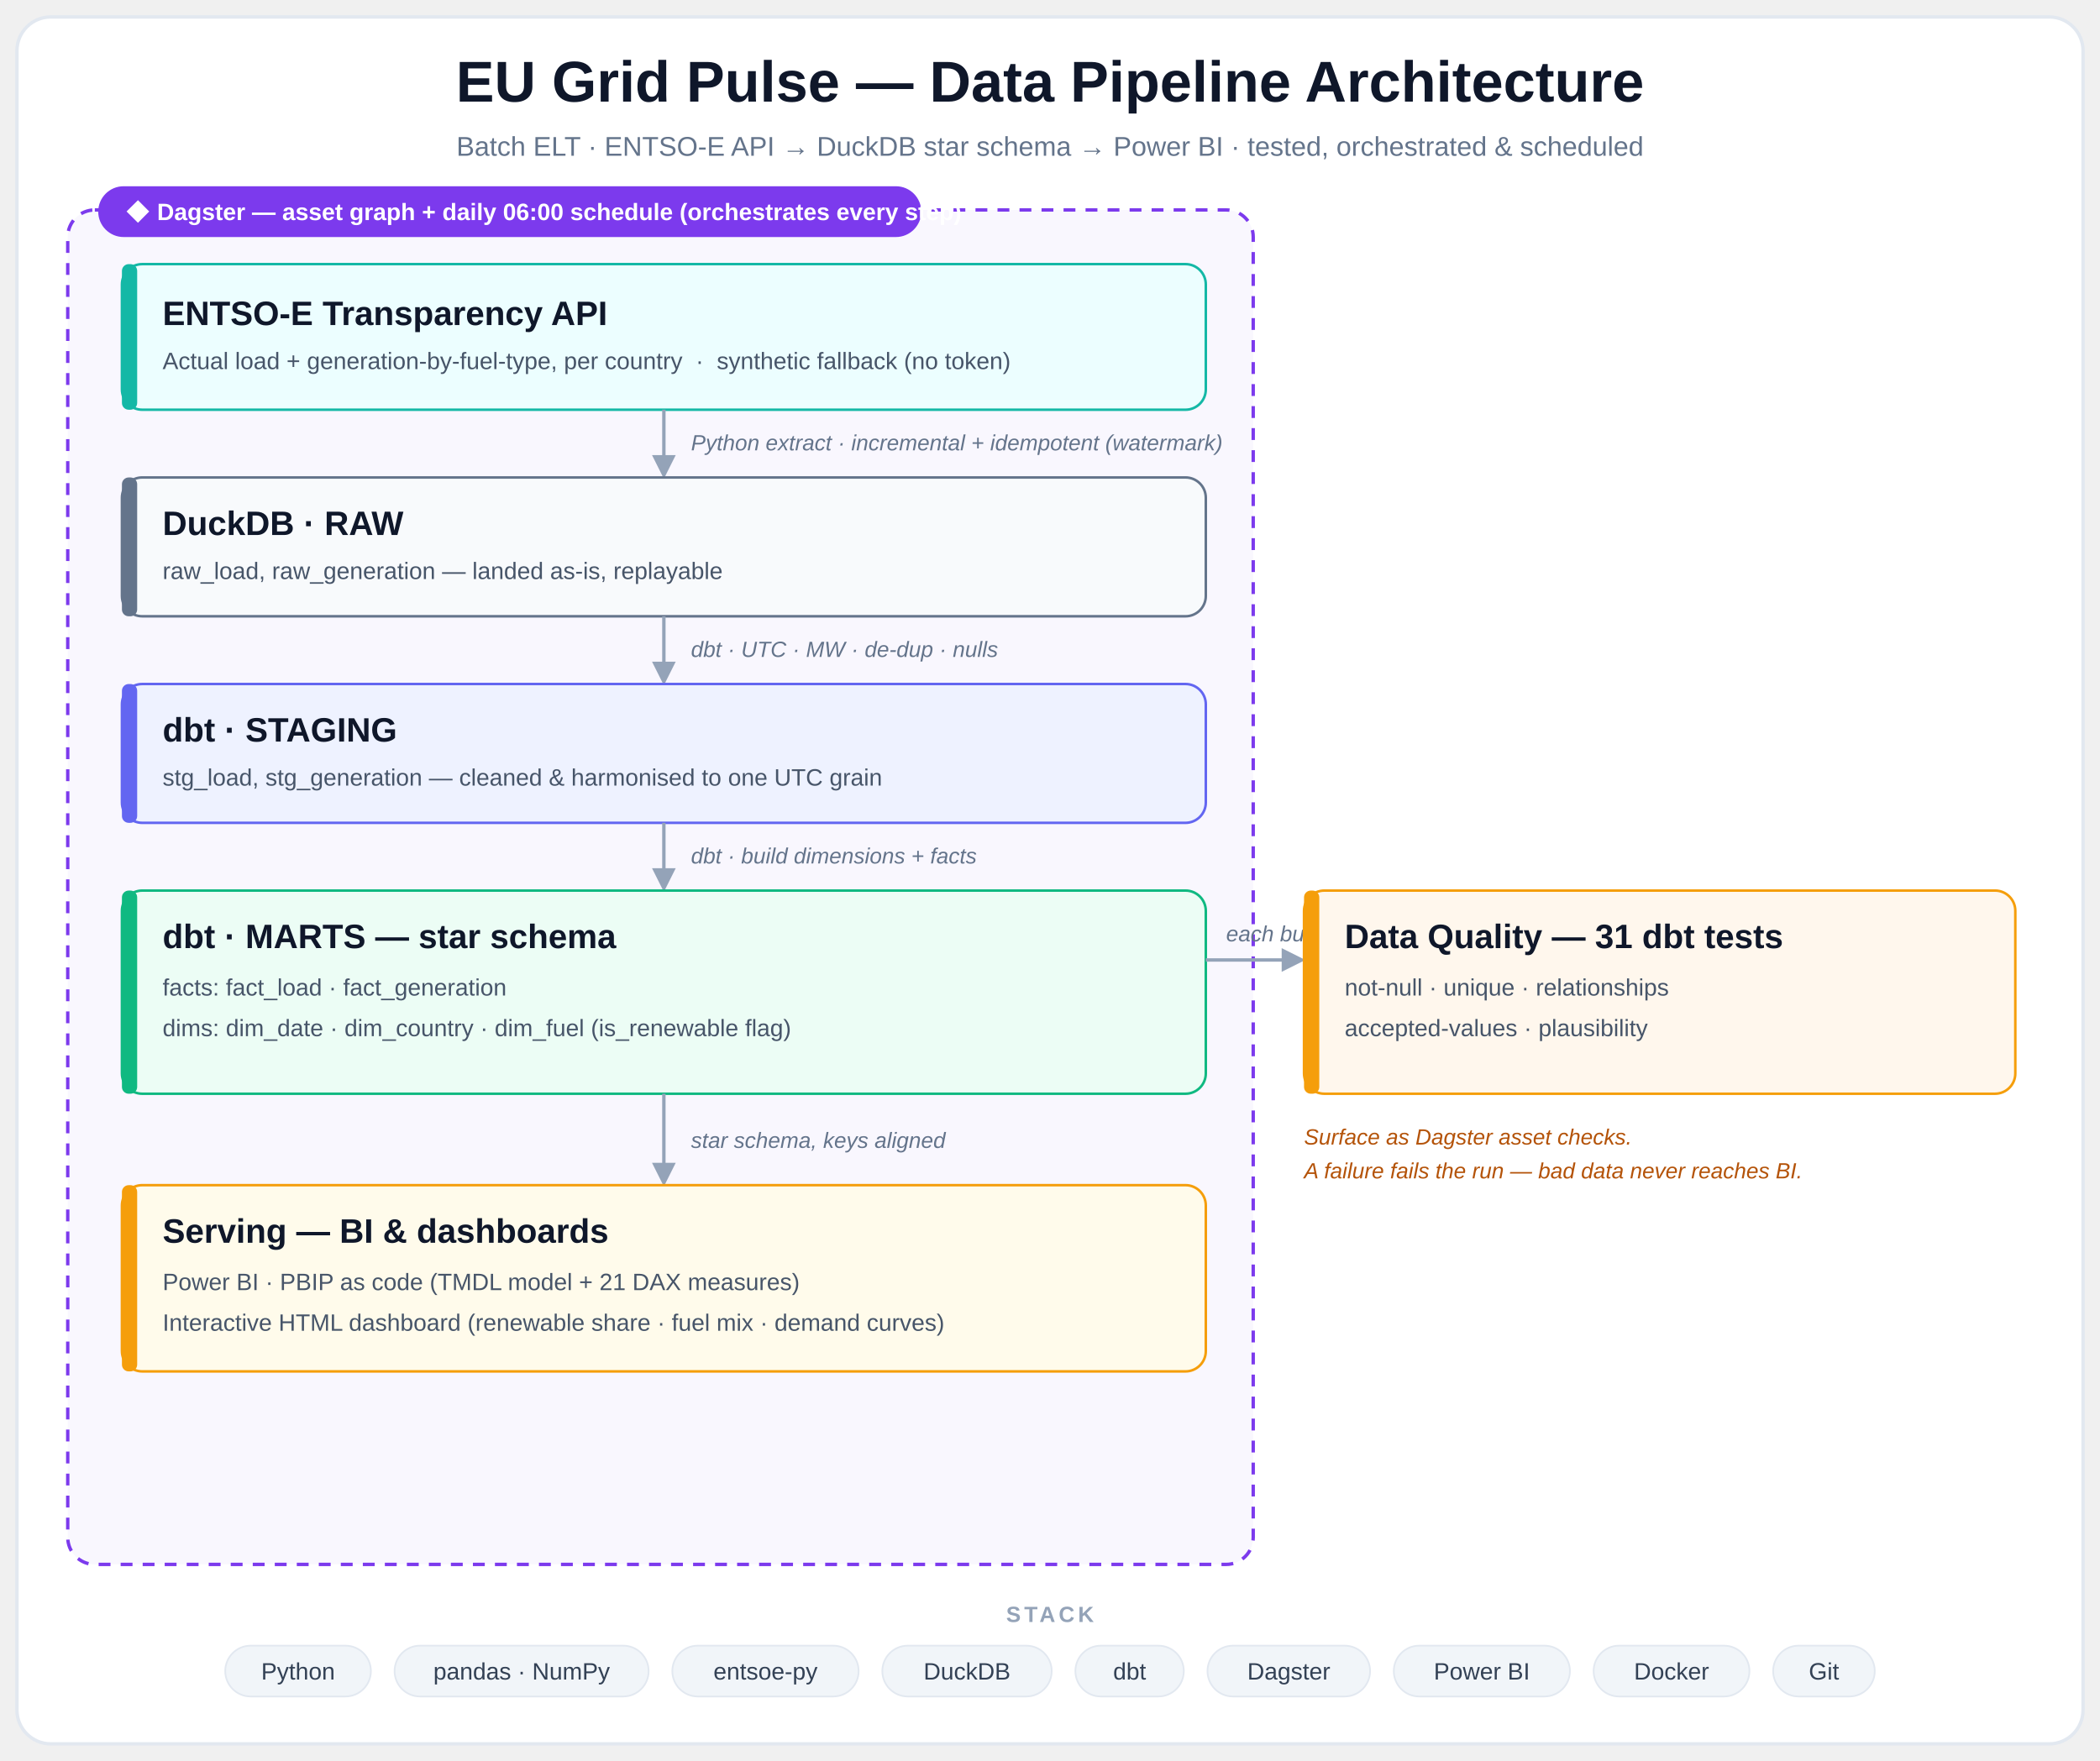
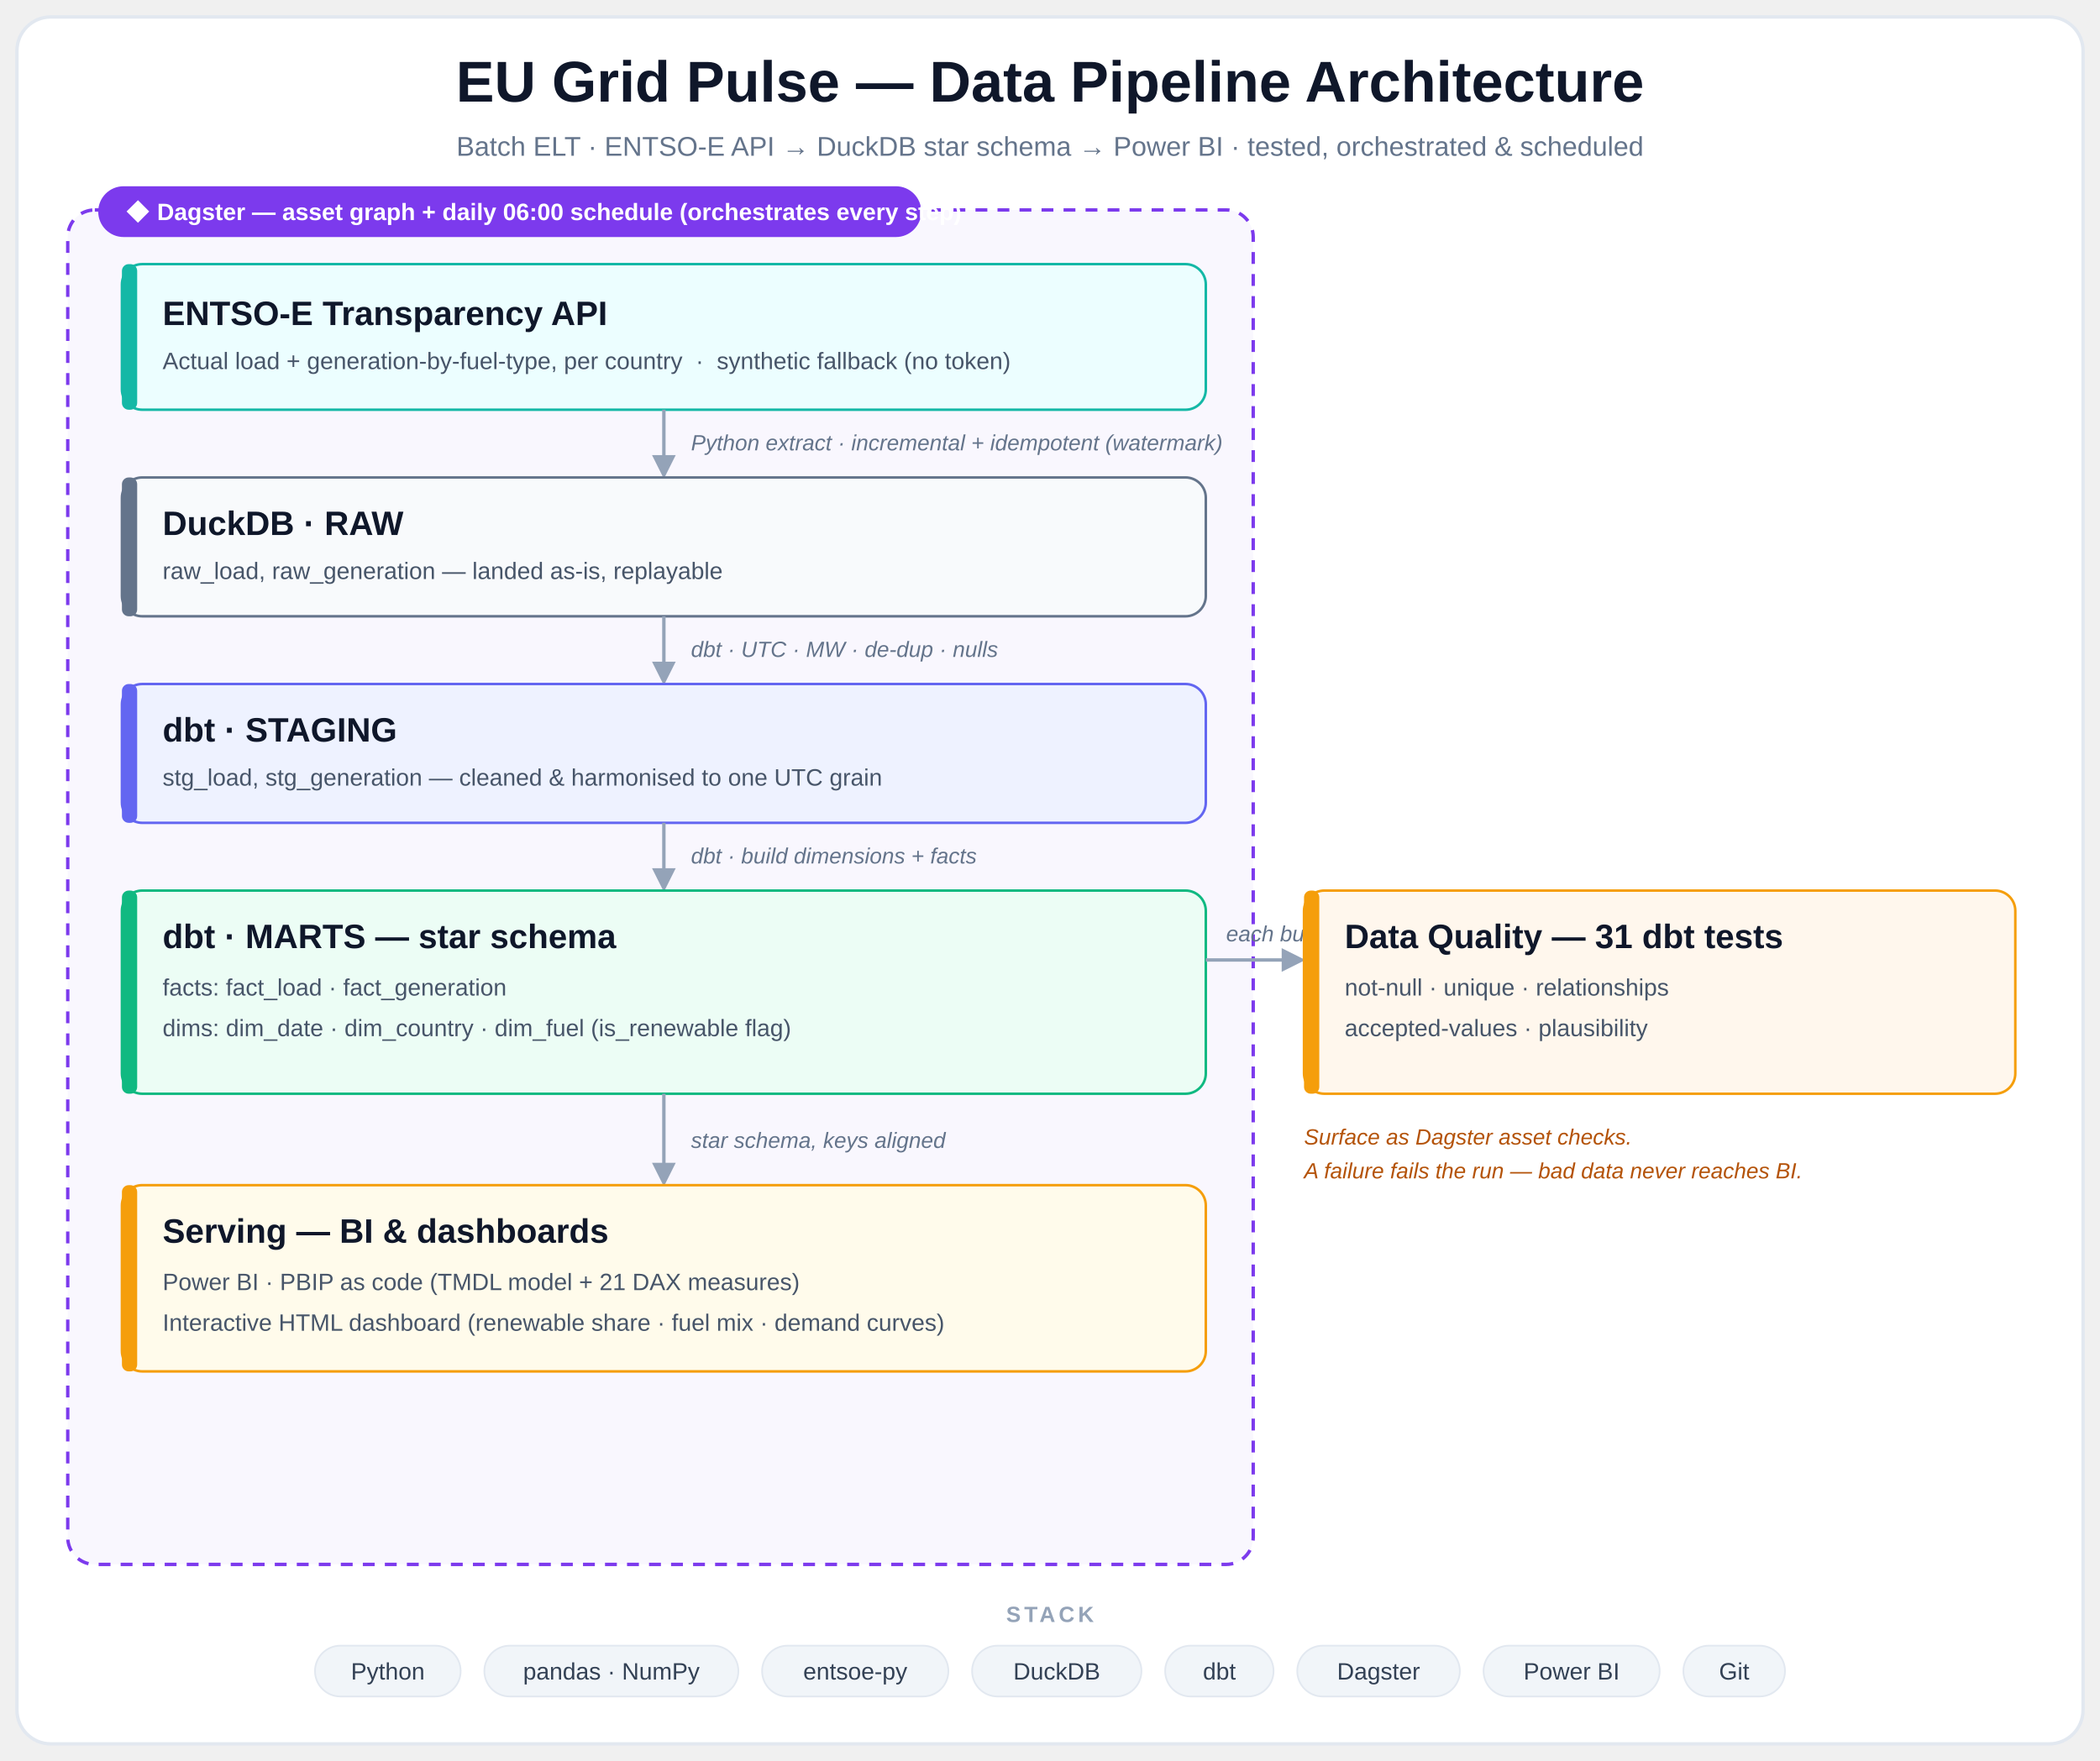
<svg xmlns="http://www.w3.org/2000/svg" viewBox="0 0 1240 1040" font-family="Segoe UI, system-ui, -apple-system, Arial, sans-serif">
  <defs>
    <marker id="ar" viewBox="0 0 10 10" refX="8" refY="5" markerWidth="7" markerHeight="7" orient="auto-start-reverse">
      <path d="M0 0 L10 5 L0 10 z" fill="#94a3b8" />
    </marker>
    <style>
      .title{font-size:34px;font-weight:700;fill:#0f172a}
      .sub{font-size:16px;fill:#64748b}
      .h{font-size:20px;font-weight:700;fill:#0f172a}
      .d{font-size:14px;fill:#475569}
      .lbl{font-size:13px;font-style:italic;fill:#64748b}
      .chip{font-size:14px;fill:#334155}
      .cap{font-size:13px;font-weight:700;fill:#94a3b8;letter-spacing:2px}
      .flow{stroke:#94a3b8;stroke-width:2;fill:none}
    </style>
  </defs>
  <rect x="10" y="10" width="1220" height="1020" rx="20" fill="#ffffff" stroke="#e2e8f0" stroke-width="2" />
  <text x="620" y="60" text-anchor="middle" class="title">EU Grid Pulse — Data Pipeline Architecture</text>
  <text x="620" y="92" text-anchor="middle" class="sub">Batch ELT · ENTSO-E API → DuckDB star schema → Power BI · tested, orchestrated &amp; scheduled</text>
  <rect x="40" y="124" width="700" height="800" rx="16" fill="#7c3aed" fill-opacity="0.04" stroke="#7c3aed" stroke-width="2" stroke-dasharray="7 6" />
  <rect x="58" y="110" width="486" height="30" rx="15" fill="#7c3aed" />
  <text x="74" y="130" font-size="14" font-weight="700" fill="#ffffff">◆ Dagster — asset graph + daily 06:00 schedule (orchestrates every step)</text>
  <rect x="72" y="156" width="640" height="86" rx="12" fill="#ecfeff" stroke="#14b8a6" stroke-width="1.5" />
  <rect x="72" y="156" width="9" height="86" rx="4" fill="#14b8a6" />
  <text x="96" y="192" class="h">ENTSO-E Transparency API</text>
  <text x="96" y="218" class="d">Actual load + generation-by-fuel-type, per country  ·  synthetic fallback (no token)</text>
  <path class="flow" d="M392 242 L392 280" marker-end="url(#ar)" />
  <text x="408" y="266" class="lbl">Python extract · incremental + idempotent (watermark)</text>
  <rect x="72" y="282" width="640" height="82" rx="12" fill="#f8fafc" stroke="#64748b" stroke-width="1.5" />
  <rect x="72" y="282" width="9" height="82" rx="4" fill="#64748b" />
  <text x="96" y="316" class="h">DuckDB · RAW</text>
  <text x="96" y="342" class="d">raw_load, raw_generation — landed as-is, replayable</text>
  <path class="flow" d="M392 364 L392 402" marker-end="url(#ar)" />
  <text x="408" y="388" class="lbl">dbt · UTC · MW · de-dup · nulls</text>
  <rect x="72" y="404" width="640" height="82" rx="12" fill="#eef2ff" stroke="#6366f1" stroke-width="1.5" />
  <rect x="72" y="404" width="9" height="82" rx="4" fill="#6366f1" />
  <text x="96" y="438" class="h">dbt · STAGING</text>
  <text x="96" y="464" class="d">stg_load, stg_generation — cleaned &amp; harmonised to one UTC grain</text>
  <path class="flow" d="M392 486 L392 524" marker-end="url(#ar)" />
  <text x="408" y="510" class="lbl">dbt · build dimensions + facts</text>
  <rect x="72" y="526" width="640" height="120" rx="12" fill="#ecfdf5" stroke="#10b981" stroke-width="1.5" />
  <rect x="72" y="526" width="9" height="120" rx="4" fill="#10b981" />
  <text x="96" y="560" class="h">dbt · MARTS — star schema</text>
  <text x="96" y="588" class="d">facts: fact_load · fact_generation</text>
  <text x="96" y="612" class="d">dims: dim_date · dim_country · dim_fuel (is_renewable flag)</text>
  <path class="flow" d="M392 646 L392 698" marker-end="url(#ar)" />
  <text x="408" y="678" class="lbl">star schema, keys aligned</text>
  <rect x="72" y="700" width="640" height="110" rx="12" fill="#fffbeb" stroke="#f59e0b" stroke-width="1.5" />
  <rect x="72" y="700" width="9" height="110" rx="4" fill="#f59e0b" />
  <text x="96" y="734" class="h">Serving — BI &amp; dashboards</text>
  <text x="96" y="762" class="d">Power BI · PBIP as code (TMDL model + 21 DAX measures)</text>
  <text x="96" y="786" class="d">Interactive HTML dashboard (renewable share · fuel mix · demand curves)</text>
  <path class="flow" d="M712 567 L768 567" marker-end="url(#ar)" />
  <text x="724" y="556" class="lbl">each build</text>
  <rect x="770" y="526" width="420" height="120" rx="12" fill="#fff7ed" stroke="#f59e0b" stroke-width="1.5" />
  <rect x="770" y="526" width="9" height="120" rx="4" fill="#f59e0b" />
  <text x="794" y="560" class="h">Data Quality — 31 dbt tests</text>
  <text x="794" y="588" class="d">not-null · unique · relationships</text>
  <text x="794" y="612" class="d">accepted-values · plausibility</text>
  <text x="770" y="676" font-size="13" font-style="italic" fill="#b45309">Surface as Dagster asset checks.</text>
  <text x="770" y="696" font-size="13" font-style="italic" fill="#b45309">A failure fails the run — bad data never reaches BI.</text>
  <text x="620" y="958" text-anchor="middle" class="cap">STACK</text>
  <g>
-     <rect x="133" y="972" width="86" height="30" rx="15" fill="#f1f5f9" stroke="#e2e8f0" />
-     <text x="176" y="992" text-anchor="middle" class="chip">Python</text>
-     <rect x="233" y="972" width="150" height="30" rx="15" fill="#f1f5f9" stroke="#e2e8f0" />
-     <text x="308" y="992" text-anchor="middle" class="chip">pandas · NumPy</text>
-     <rect x="397" y="972" width="110" height="30" rx="15" fill="#f1f5f9" stroke="#e2e8f0" />
-     <text x="452" y="992" text-anchor="middle" class="chip">entsoe-py</text>
-     <rect x="521" y="972" width="100" height="30" rx="15" fill="#f1f5f9" stroke="#e2e8f0" />
-     <text x="571" y="992" text-anchor="middle" class="chip">DuckDB</text>
-     <rect x="635" y="972" width="64" height="30" rx="15" fill="#f1f5f9" stroke="#e2e8f0" />
-     <text x="667" y="992" text-anchor="middle" class="chip">dbt</text>
-     <rect x="713" y="972" width="96" height="30" rx="15" fill="#f1f5f9" stroke="#e2e8f0" />
-     <text x="761" y="992" text-anchor="middle" class="chip">Dagster</text>
-     <rect x="823" y="972" width="104" height="30" rx="15" fill="#f1f5f9" stroke="#e2e8f0" />
-     <text x="875" y="992" text-anchor="middle" class="chip">Power BI</text>
-     <rect x="941" y="972" width="92" height="30" rx="15" fill="#f1f5f9" stroke="#e2e8f0" />
-     <text x="987" y="992" text-anchor="middle" class="chip">Docker</text>
-     <rect x="1047" y="972" width="60" height="30" rx="15" fill="#f1f5f9" stroke="#e2e8f0" />
-     <text x="1077" y="992" text-anchor="middle" class="chip">Git</text>
+     <rect x="186" y="972" width="86" height="30" rx="15" fill="#f1f5f9" stroke="#e2e8f0" />
+     <text x="229" y="992" text-anchor="middle" class="chip">Python</text>
+     <rect x="286" y="972" width="150" height="30" rx="15" fill="#f1f5f9" stroke="#e2e8f0" />
+     <text x="361" y="992" text-anchor="middle" class="chip">pandas · NumPy</text>
+     <rect x="450" y="972" width="110" height="30" rx="15" fill="#f1f5f9" stroke="#e2e8f0" />
+     <text x="505" y="992" text-anchor="middle" class="chip">entsoe-py</text>
+     <rect x="574" y="972" width="100" height="30" rx="15" fill="#f1f5f9" stroke="#e2e8f0" />
+     <text x="624" y="992" text-anchor="middle" class="chip">DuckDB</text>
+     <rect x="688" y="972" width="64" height="30" rx="15" fill="#f1f5f9" stroke="#e2e8f0" />
+     <text x="720" y="992" text-anchor="middle" class="chip">dbt</text>
+     <rect x="766" y="972" width="96" height="30" rx="15" fill="#f1f5f9" stroke="#e2e8f0" />
+     <text x="814" y="992" text-anchor="middle" class="chip">Dagster</text>
+     <rect x="876" y="972" width="104" height="30" rx="15" fill="#f1f5f9" stroke="#e2e8f0" />
+     <text x="928" y="992" text-anchor="middle" class="chip">Power BI</text>
+     <rect x="994" y="972" width="60" height="30" rx="15" fill="#f1f5f9" stroke="#e2e8f0" />
+     <text x="1024" y="992" text-anchor="middle" class="chip">Git</text>
  </g>
</svg>
